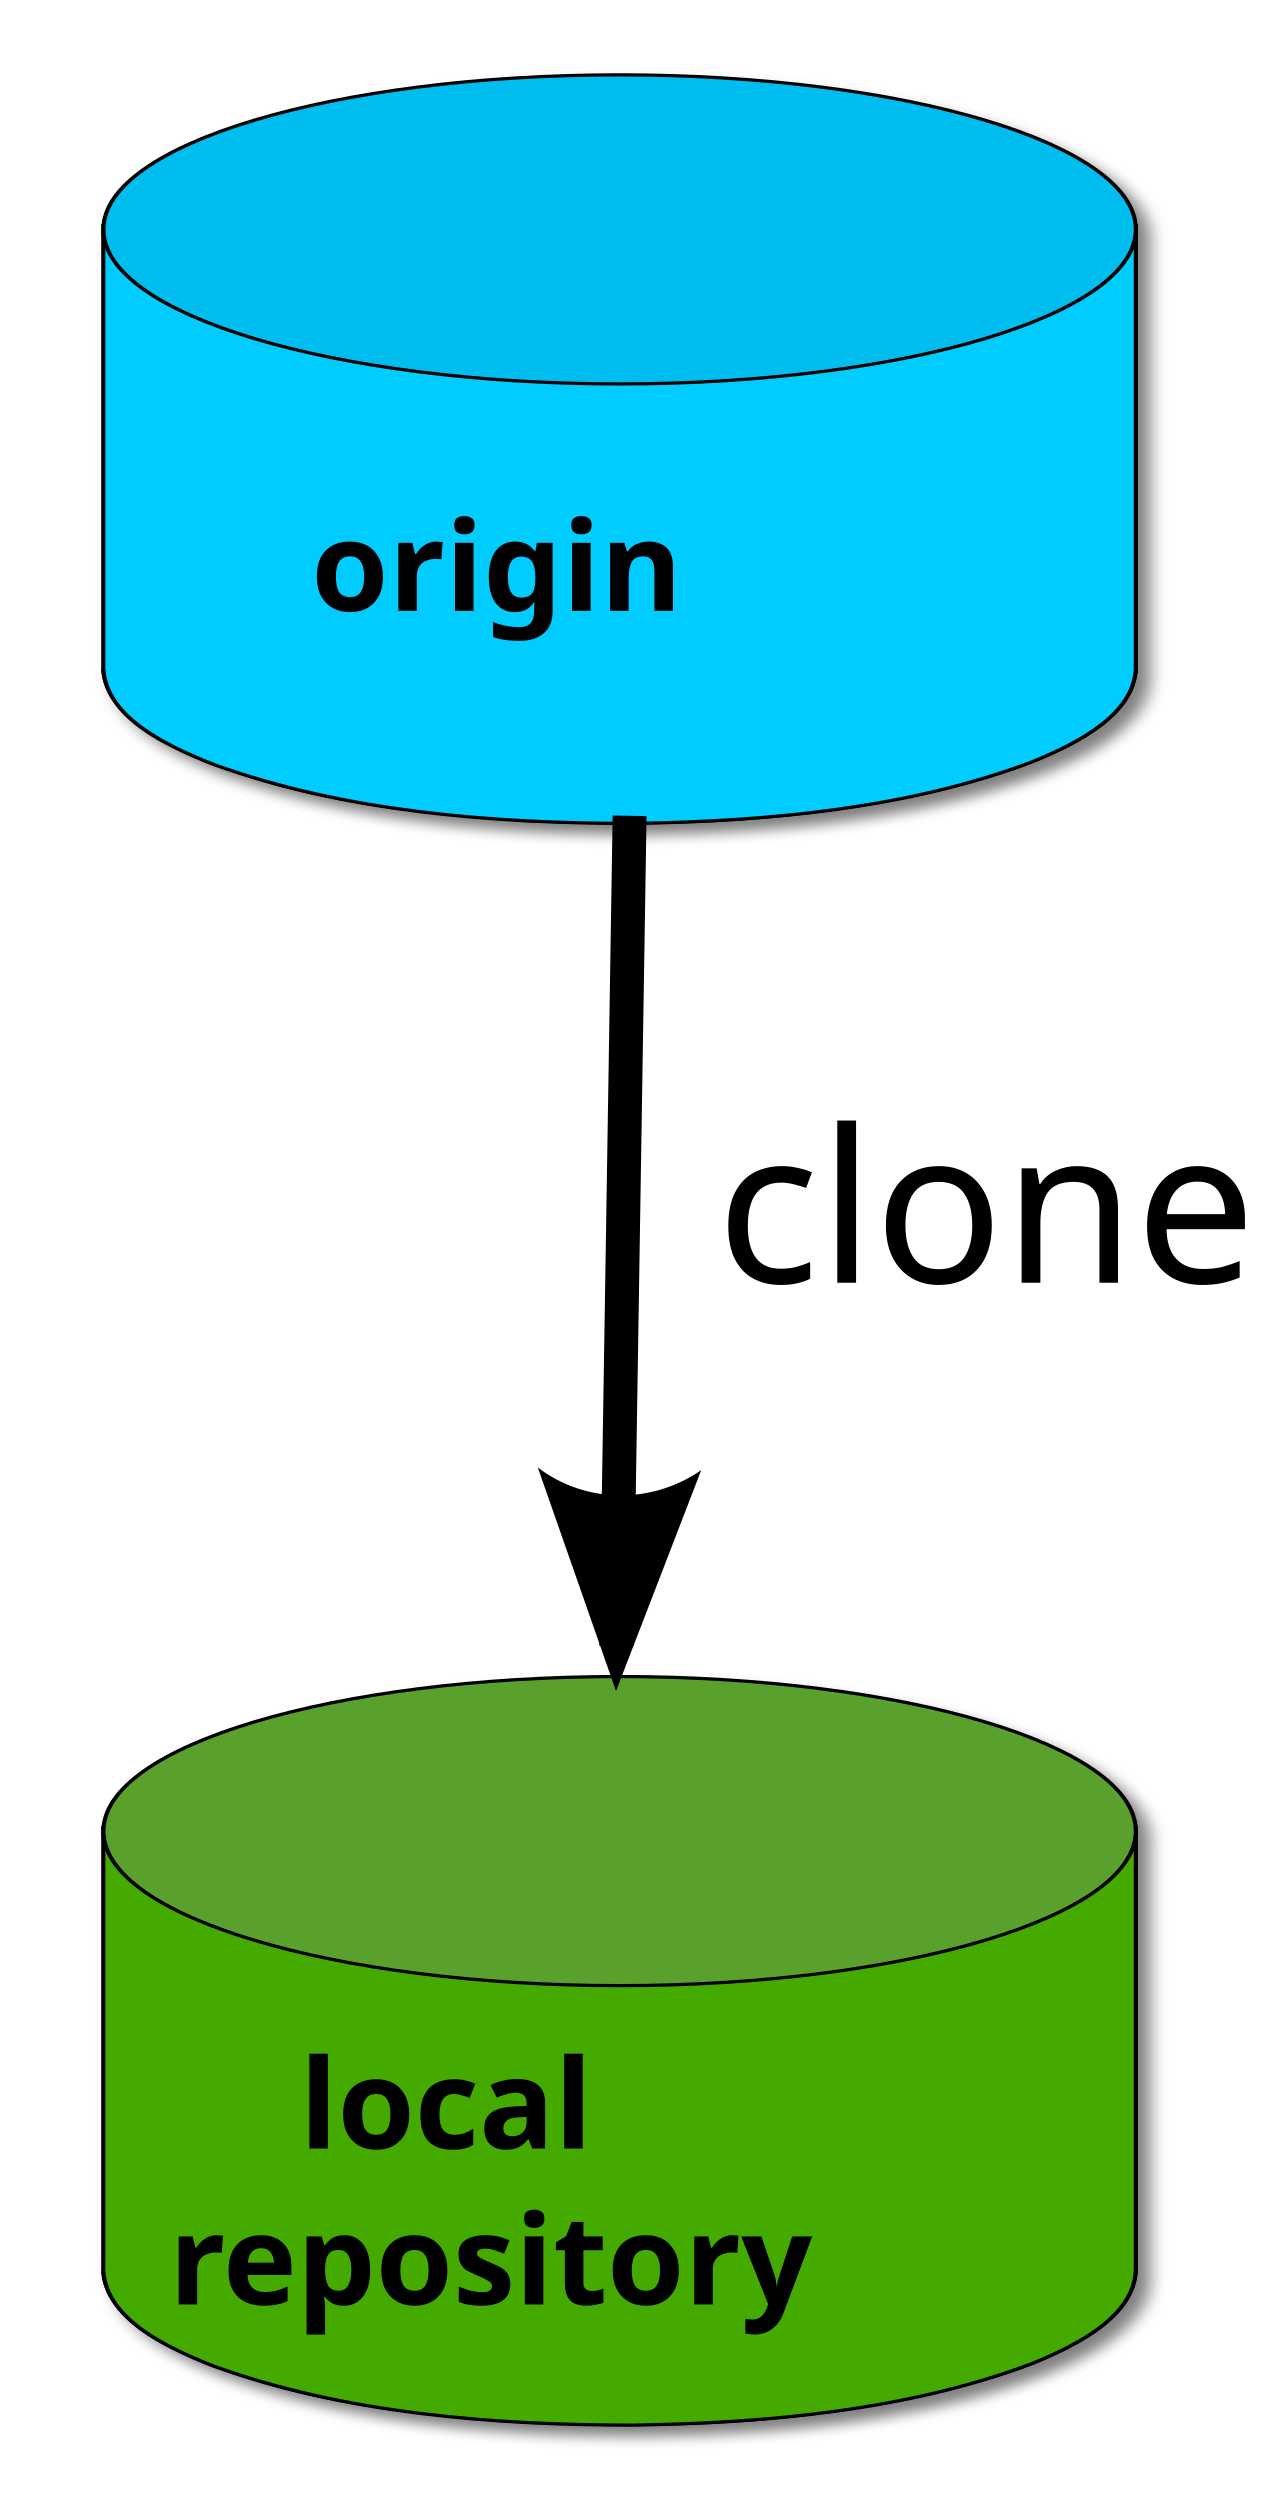
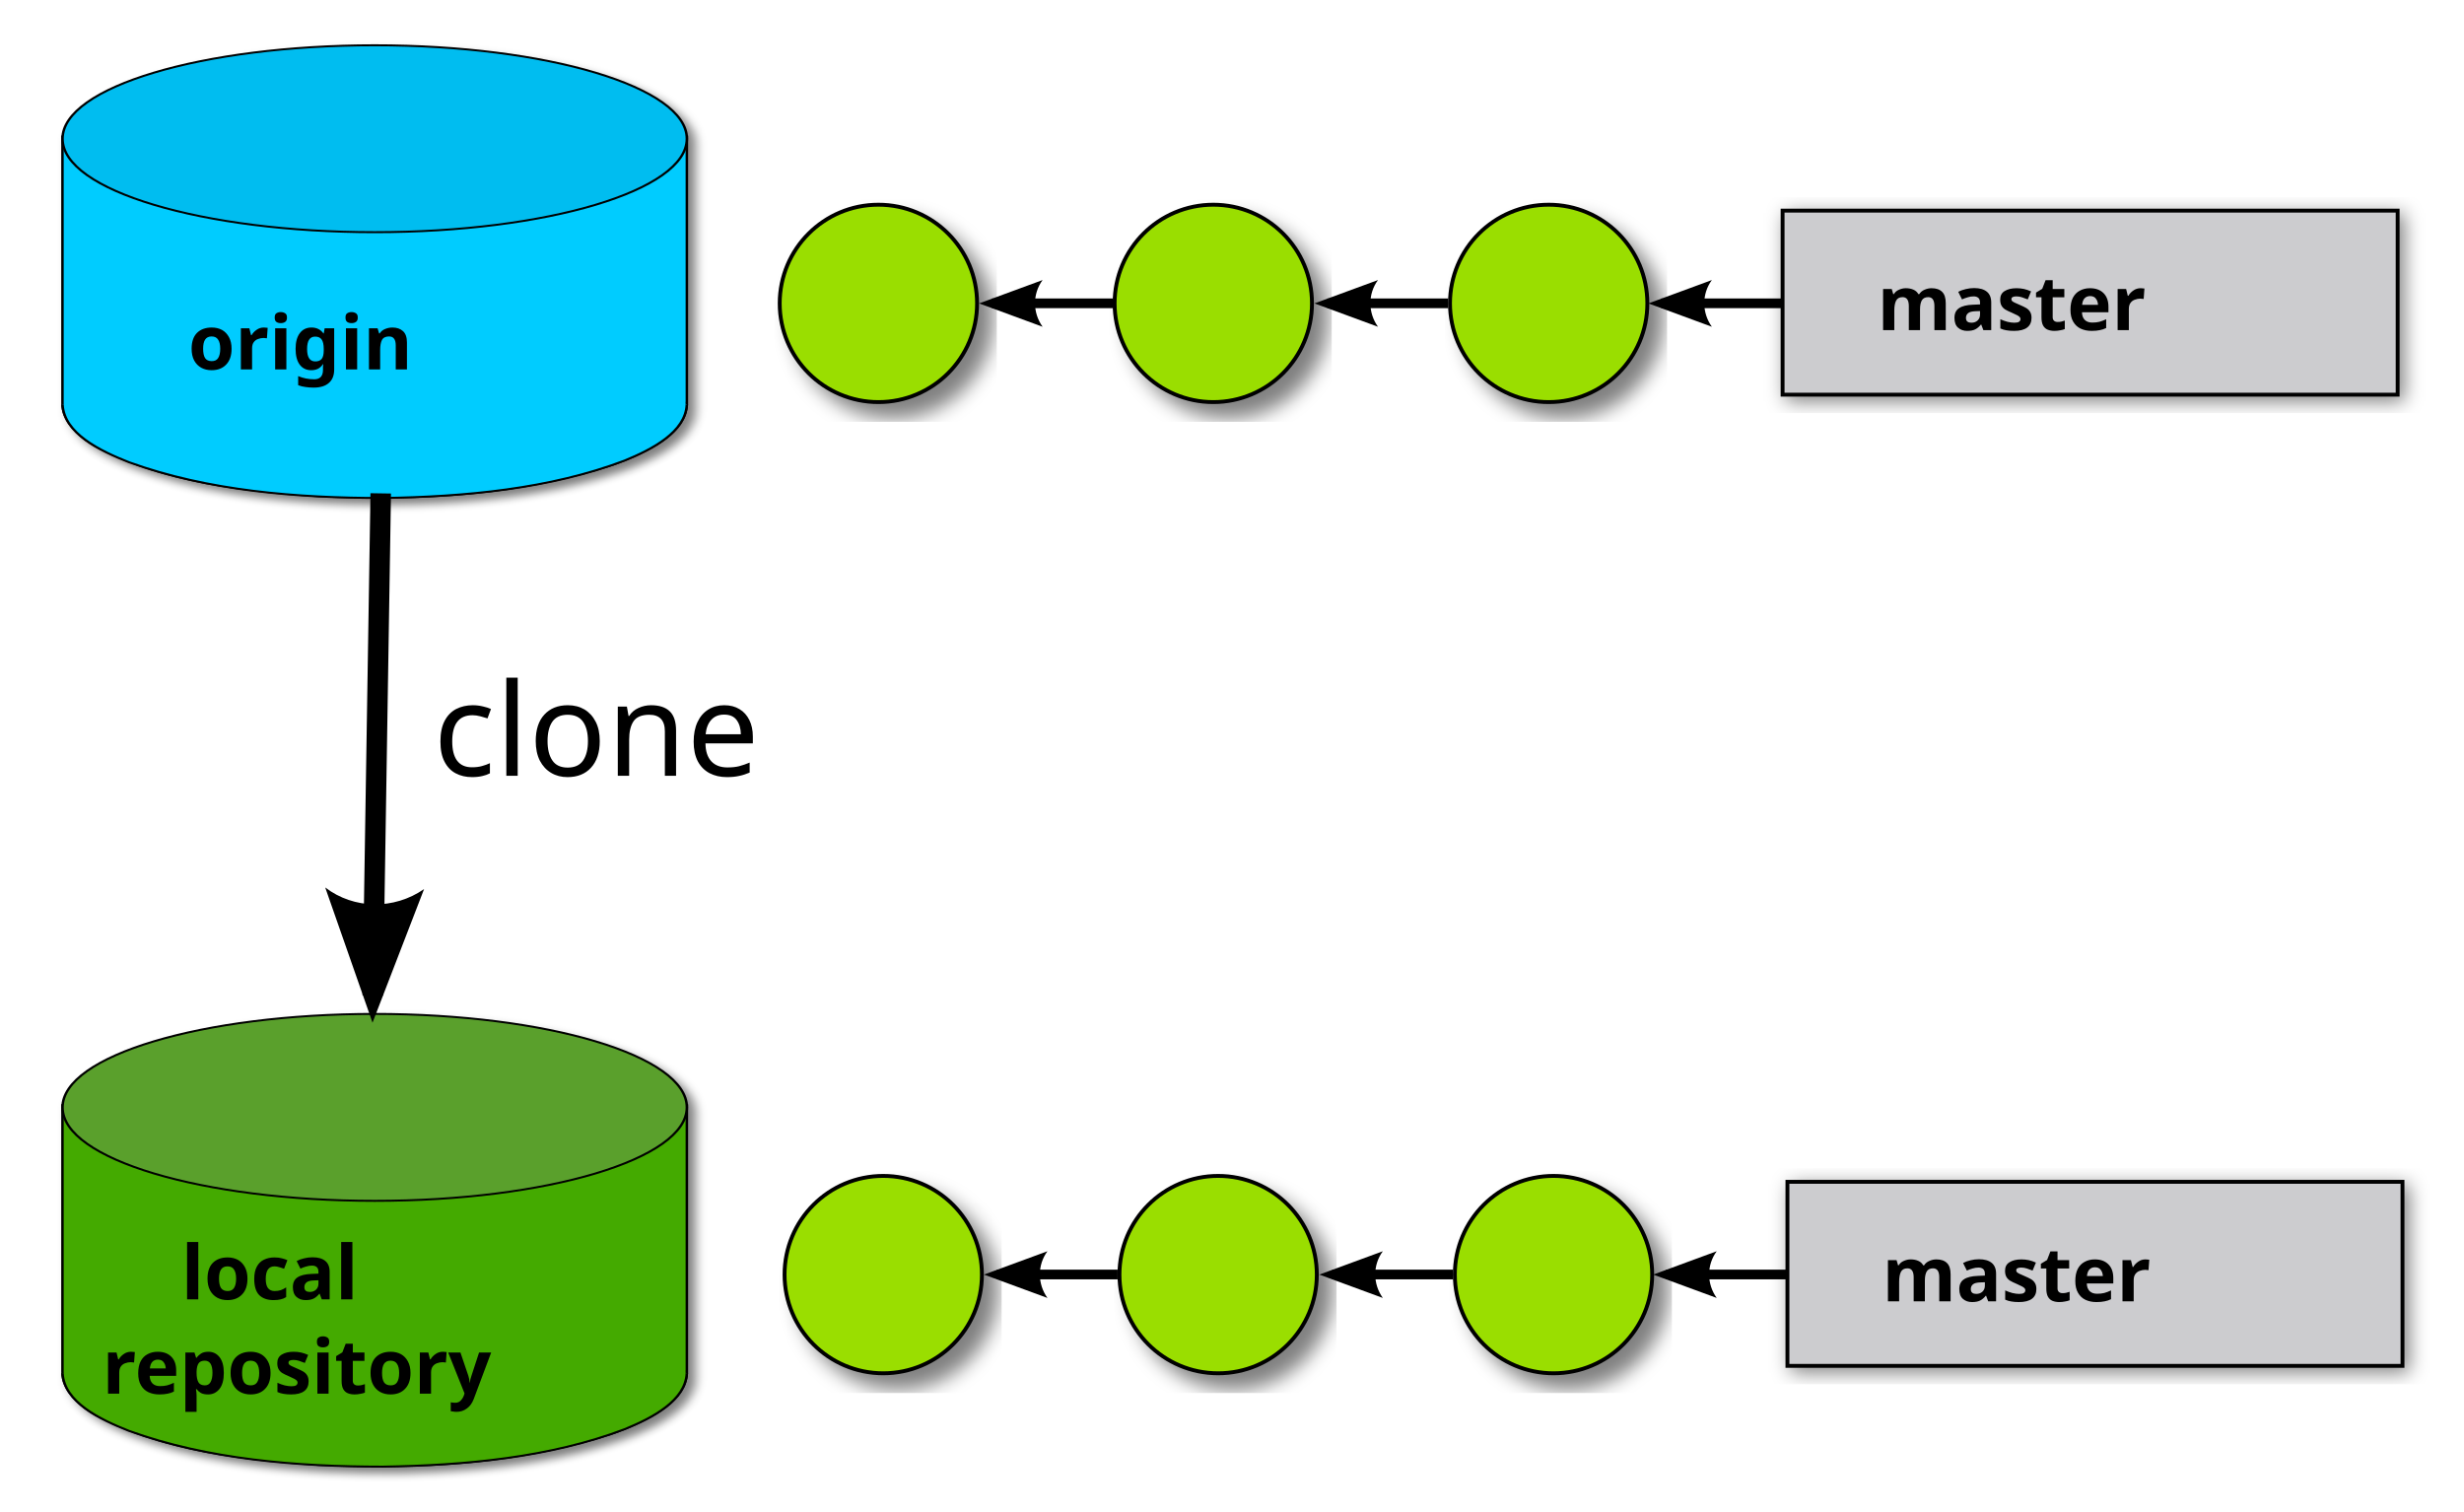
- <svg xmlns="http://www.w3.org/2000/svg" xmlns:ns1="http://www.openswatchbook.org/uri/2009/osb" width="79.887" height="156.085" id="svg2" version="1.1">
+ <svg xmlns="http://www.w3.org/2000/svg" xmlns:ns1="http://www.openswatchbook.org/uri/2009/osb" width="254.39" height="156.085" id="svg2" version="1.1">
  <defs id="defs4">
    <marker style="overflow:visible" id="TriangleOutS" refX="0" refY="0" orient="auto">
      <path transform="scale(0.2)" style="fill-rule:evenodd;stroke:#000000;stroke-width:1pt" d="M 5.77,0 -2.88,5 V -5 Z" id="path4184" />
    </marker>
    <marker style="overflow:visible" id="TriangleOutL" refX="0" refY="0" orient="auto">
      <path transform="scale(0.8)" style="fill-rule:evenodd;stroke:#000000;stroke-width:1pt" d="M 5.77,0 -2.88,5 V -5 Z" id="path4178" />
    </marker>
    <marker style="overflow:visible" id="Arrow1Mend" refX="0" refY="0" orient="auto">
      <path transform="matrix(-0.4,0,0,-0.4,-4,0)" style="fill-rule:evenodd;stroke:#000000;stroke-width:1pt" d="M 0,0 5,-5 -12.5,0 5,5 Z" id="path4045" />
    </marker>
    <marker style="overflow:visible" id="Arrow1Lend" refX="0" refY="0" orient="auto">
      <path transform="matrix(-0.8,0,0,-0.8,-10,0)" style="fill-rule:evenodd;stroke:#000000;stroke-width:1pt" d="M 0,0 5,-5 -12.5,0 5,5 Z" id="path4039" />
    </marker>
    <marker style="overflow:visible" id="Arrow1Lstart" refX="0" refY="0" orient="auto">
      <path transform="matrix(0.8,0,0,0.8,10,0)" style="fill-rule:evenodd;stroke:#000000;stroke-width:1pt" d="M 0,0 5,-5 -12.5,0 5,5 Z" id="path4036" />
    </marker>
    <linearGradient ns1:paint="solid" id="linearGradient4513">
      <stop id="stop4515" offset="0" style="stop-color:#000000;stop-opacity:1;" />
    </linearGradient>
    <marker style="overflow:visible" id="Arrow2Lend" refX="0" refY="0" orient="auto">
      <path transform="matrix(-1.1,0,0,-1.1,-1.1,0)" d="M 8.719,4.034 -2.207,0.016 8.719,-4.002 c -1.745,2.372 -1.735,5.617 -6e-7,8.035 z" style="fill-rule:evenodd;stroke-width:0.625;stroke-linejoin:round" id="path4057" />
    </marker>
    <marker style="overflow:visible" id="Arrow2Lend-7" refX="0" refY="0" orient="auto">
      <path transform="matrix(-1.1,0,0,-1.1,-1.1,0)" d="M 8.719,4.034 -2.207,0.016 8.719,-4.002 c -1.745,2.372 -1.735,5.617 -6e-7,8.035 z" style="fill-rule:evenodd;stroke-width:0.625;stroke-linejoin:round" id="path4057-6" />
    </marker>
    <marker style="overflow:visible" id="TriangleOutS9" refX="0" refY="0" orient="auto">
      <path transform="scale(0.2)" style="fill:#deaa87;fill-rule:evenodd;stroke:#deaa87;stroke-width:1pt" d="M 5.77,0 -2.88,5 V -5 Z" id="path6605" />
    </marker>
    <filter id="filter5995-1" style="color-interpolation-filters:sRGB">
      <feFlood flood-opacity="0.5" flood-color="rgb(0,0,0)" result="flood" id="feFlood5997-1" />
      <feComposite in="flood" in2="SourceGraphic" operator="in" result="composite1" id="feComposite5999-8" />
      <feGaussianBlur stdDeviation="1" result="blur" id="feGaussianBlur6001-6" />
      <feOffset dx="1.5" dy="1.5" result="offset" id="feOffset6003-1" />
      <feComposite in="SourceGraphic" in2="offset" operator="over" result="composite2" id="feComposite6005-3" />
    </filter>
    <filter id="filter5995-1-1" style="color-interpolation-filters:sRGB">
      <feFlood flood-opacity="0.5" flood-color="rgb(0,0,0)" result="flood" id="feFlood5997-1-3" />
      <feComposite in="flood" in2="SourceGraphic" operator="in" result="composite1" id="feComposite5999-8-6" />
      <feGaussianBlur stdDeviation="1" result="blur" id="feGaussianBlur6001-6-0" />
      <feOffset dx="1.5" dy="1.5" result="offset" id="feOffset6003-1-1" />
      <feComposite in="SourceGraphic" in2="offset" operator="over" result="composite2" id="feComposite6005-3-2" />
    </filter>
    <filter id="filter5995" style="color-interpolation-filters:sRGB">
      <feFlood flood-opacity="0.5" flood-color="rgb(0,0,0)" result="flood" id="feFlood5997" />
      <feComposite in="flood" in2="SourceGraphic" operator="in" result="composite1" id="feComposite5999" />
      <feGaussianBlur stdDeviation="1" result="blur" id="feGaussianBlur6001" />
      <feOffset dx="1.5" dy="1.5" result="offset" id="feOffset6003" />
      <feComposite in="SourceGraphic" in2="offset" operator="over" result="composite2" id="feComposite6005" />
    </filter>
    <marker orient="auto" refY="0" refX="0" id="Arrow2Mend" style="overflow:visible">
      <path id="path6502" style="fill-rule:evenodd;stroke-width:0.625;stroke-linejoin:round" d="M 8.719,4.034 -2.207,0.016 8.719,-4.002 c -1.745,2.372 -1.735,5.617 -6e-7,8.035 z" transform="scale(-0.6)" />
    </marker>
+     <marker orient="auto" refY="0" refX="0" id="Arrow2Mend-3" style="overflow:visible">
+       <path id="path6502-6" style="fill-rule:evenodd;stroke-width:0.625;stroke-linejoin:round" d="M 8.719,4.034 -2.207,0.016 8.719,-4.002 c -1.745,2.372 -1.735,5.617 -6e-7,8.035 z" transform="scale(-0.6)" />
+     </marker>
+     <filter id="filter23421-7-9-2" width="1.2" x="-0.1" style="color-interpolation-filters:sRGB">
+       <feFlood flood-opacity="0.5" flood-color="rgb(0,0,0)" result="flood" id="feFlood23423-1-2-81" />
+       <feComposite in="flood" in2="SourceGraphic" operator="in" result="composite1" id="feComposite23425-1-21-2" />
+       <feGaussianBlur stdDeviation="1" result="blur" id="feGaussianBlur23427-9-5-8" />
+       <feOffset dx="0.5" dy="0.5" result="offset" id="feOffset23429-3-63-3" />
+       <feComposite in="SourceGraphic" in2="offset" operator="over" result="composite2" id="feComposite23431-9-8-74" />
+     </filter>
+     <marker orient="auto" refY="0" refX="0" id="marker19508" style="overflow:visible">
+       <path id="path19506" style="fill-rule:evenodd;stroke-width:0.625;stroke-linejoin:round" d="M 8.719,4.034 -2.207,0.016 8.719,-4.002 c -1.745,2.372 -1.735,5.617 -6e-7,8.035 z" transform="scale(-0.6)" />
+     </marker>
+     <filter id="filter5995-5-2-5-9" style="color-interpolation-filters:sRGB">
+       <feFlood flood-opacity="0.5" flood-color="rgb(0,0,0)" result="flood" id="feFlood5997-8-4-4-2" />
+       <feComposite in="flood" in2="SourceGraphic" operator="in" result="composite1" id="feComposite5999-9-0-6-9" />
+       <feGaussianBlur stdDeviation="1" result="blur" id="feGaussianBlur6001-2-1-1-8" />
+       <feOffset dx="1.5" dy="1.5" result="offset" id="feOffset6003-8-4-0-7" />
+       <feComposite in="SourceGraphic" in2="offset" operator="over" result="composite2" id="feComposite6005-6-2-5-7" />
+     </filter>
+     <marker orient="auto" refY="0" refX="0" id="marker19518" style="overflow:visible">
+       <path id="path19516" style="fill-rule:evenodd;stroke-width:0.625;stroke-linejoin:round" d="M 8.719,4.034 -2.207,0.016 8.719,-4.002 c -1.745,2.372 -1.735,5.617 -6e-7,8.035 z" transform="scale(-0.6)" />
+     </marker>
+     <filter id="filter19530" style="color-interpolation-filters:sRGB">
+       <feFlood flood-opacity="0.5" flood-color="rgb(0,0,0)" result="flood" id="feFlood19520" />
+       <feComposite in="flood" in2="SourceGraphic" operator="in" result="composite1" id="feComposite19522" />
+       <feGaussianBlur stdDeviation="1" result="blur" id="feGaussianBlur19524" />
+       <feOffset dx="1.5" dy="1.5" result="offset" id="feOffset19526" />
+       <feComposite in="SourceGraphic" in2="offset" operator="over" result="composite2" id="feComposite19528" />
+     </filter>
+     <marker orient="auto" refY="0" refX="0" id="marker19534" style="overflow:visible">
+       <path id="path19532" style="fill-rule:evenodd;stroke-width:0.625;stroke-linejoin:round" d="M 8.719,4.034 -2.207,0.016 8.719,-4.002 c -1.745,2.372 -1.735,5.617 -6e-7,8.035 z" transform="scale(-0.6)" />
+     </marker>
+     <filter id="filter5995-5-2-5" style="color-interpolation-filters:sRGB">
+       <feFlood flood-opacity="0.5" flood-color="rgb(0,0,0)" result="flood" id="feFlood5997-8-4-4" />
+       <feComposite in="flood" in2="SourceGraphic" operator="in" result="composite1" id="feComposite5999-9-0-6" />
+       <feGaussianBlur stdDeviation="1" result="blur" id="feGaussianBlur6001-2-1-1" />
+       <feOffset dx="1.5" dy="1.5" result="offset" id="feOffset6003-8-4-0" />
+       <feComposite in="SourceGraphic" in2="offset" operator="over" result="composite2" id="feComposite6005-6-2-5" />
+     </filter>
+     <filter id="filter23421-1" width="1.2" x="-0.1" style="color-interpolation-filters:sRGB">
+       <feFlood flood-opacity="0.5" flood-color="rgb(0,0,0)" result="flood" id="feFlood23423-11" />
+       <feComposite in="flood" in2="SourceGraphic" operator="in" result="composite1" id="feComposite23425-16" />
+       <feGaussianBlur stdDeviation="1" result="blur" id="feGaussianBlur23427-98" />
+       <feOffset dx="0.5" dy="0.5" result="offset" id="feOffset23429-32" />
+       <feComposite in="SourceGraphic" in2="offset" operator="over" result="composite2" id="feComposite23431-4" />
+     </filter>
+     <filter id="filter23421-4" width="1.2" x="-0.1" style="color-interpolation-filters:sRGB">
+       <feFlood flood-opacity="0.5" flood-color="rgb(0,0,0)" result="flood" id="feFlood23423-9" />
+       <feComposite in="flood" in2="SourceGraphic" operator="in" result="composite1" id="feComposite23425-3" />
+       <feGaussianBlur stdDeviation="1" result="blur" id="feGaussianBlur23427-2" />
+       <feOffset dx="0.5" dy="0.5" result="offset" id="feOffset23429-5" />
+       <feComposite in="SourceGraphic" in2="offset" operator="over" result="composite2" id="feComposite23431-3" />
+     </filter>
+     <marker orient="auto" refY="0" refX="0" id="marker19556" style="overflow:visible">
+       <path id="path19554" style="fill-rule:evenodd;stroke-width:0.625;stroke-linejoin:round" d="M 8.719,4.034 -2.207,0.016 8.719,-4.002 c -1.745,2.372 -1.735,5.617 -6e-7,8.035 z" transform="scale(-0.6)" />
+     </marker>
+     <marker orient="auto" refY="0" refX="0" id="Arrow2Mend-3-5" style="overflow:visible">
+       <path id="path6502-6-3" style="fill-rule:evenodd;stroke-width:0.625;stroke-linejoin:round" d="M 8.719,4.034 -2.207,0.016 8.719,-4.002 c -1.745,2.372 -1.735,5.617 -6e-7,8.035 z" transform="scale(-0.6)" />
+     </marker>
+     <filter id="filter23421-7-9-2-5" width="1.2" x="-0.1" style="color-interpolation-filters:sRGB">
+       <feFlood flood-opacity="0.5" flood-color="rgb(0,0,0)" result="flood" id="feFlood23423-1-2-81-6" />
+       <feComposite in="flood" in2="SourceGraphic" operator="in" result="composite1" id="feComposite23425-1-21-2-2" />
+       <feGaussianBlur stdDeviation="1" result="blur" id="feGaussianBlur23427-9-5-8-9" />
+       <feOffset dx="0.5" dy="0.5" result="offset" id="feOffset23429-3-63-3-1" />
+       <feComposite in="SourceGraphic" in2="offset" operator="over" result="composite2" id="feComposite23431-9-8-74-2" />
+     </filter>
+     <marker orient="auto" refY="0" refX="0" id="marker20027" style="overflow:visible">
+       <path id="path20025" style="fill-rule:evenodd;stroke-width:0.625;stroke-linejoin:round" d="M 8.719,4.034 -2.207,0.016 8.719,-4.002 c -1.745,2.372 -1.735,5.617 -6e-7,8.035 z" transform="scale(-0.6)" />
+     </marker>
+     <filter id="filter5995-5-2-5-9-7" style="color-interpolation-filters:sRGB">
+       <feFlood flood-opacity="0.5" flood-color="rgb(0,0,0)" result="flood" id="feFlood5997-8-4-4-2-0" />
+       <feComposite in="flood" in2="SourceGraphic" operator="in" result="composite1" id="feComposite5999-9-0-6-9-9" />
+       <feGaussianBlur stdDeviation="1" result="blur" id="feGaussianBlur6001-2-1-1-8-3" />
+       <feOffset dx="1.5" dy="1.5" result="offset" id="feOffset6003-8-4-0-7-6" />
+       <feComposite in="SourceGraphic" in2="offset" operator="over" result="composite2" id="feComposite6005-6-2-5-7-0" />
+     </filter>
+     <marker orient="auto" refY="0" refX="0" id="marker20037" style="overflow:visible">
+       <path id="path20035" style="fill-rule:evenodd;stroke-width:0.625;stroke-linejoin:round" d="M 8.719,4.034 -2.207,0.016 8.719,-4.002 c -1.745,2.372 -1.735,5.617 -6e-7,8.035 z" transform="scale(-0.6)" />
+     </marker>
+     <filter id="filter20049" style="color-interpolation-filters:sRGB">
+       <feFlood flood-opacity="0.5" flood-color="rgb(0,0,0)" result="flood" id="feFlood20039" />
+       <feComposite in="flood" in2="SourceGraphic" operator="in" result="composite1" id="feComposite20041" />
+       <feGaussianBlur stdDeviation="1" result="blur" id="feGaussianBlur20043" />
+       <feOffset dx="1.5" dy="1.5" result="offset" id="feOffset20045" />
+       <feComposite in="SourceGraphic" in2="offset" operator="over" result="composite2" id="feComposite20047" />
+     </filter>
+     <marker orient="auto" refY="0" refX="0" id="marker20053" style="overflow:visible">
+       <path id="path20051" style="fill-rule:evenodd;stroke-width:0.625;stroke-linejoin:round" d="M 8.719,4.034 -2.207,0.016 8.719,-4.002 c -1.745,2.372 -1.735,5.617 -6e-7,8.035 z" transform="scale(-0.6)" />
+     </marker>
+     <filter id="filter5995-5-2-5-6" style="color-interpolation-filters:sRGB">
+       <feFlood flood-opacity="0.5" flood-color="rgb(0,0,0)" result="flood" id="feFlood5997-8-4-4-26" />
+       <feComposite in="flood" in2="SourceGraphic" operator="in" result="composite1" id="feComposite5999-9-0-6-1" />
+       <feGaussianBlur stdDeviation="1" result="blur" id="feGaussianBlur6001-2-1-1-87" />
+       <feOffset dx="1.5" dy="1.5" result="offset" id="feOffset6003-8-4-0-9" />
+       <feComposite in="SourceGraphic" in2="offset" operator="over" result="composite2" id="feComposite6005-6-2-5-2" />
+     </filter>
+     <filter id="filter23421-4-0" width="1.2" x="-0.1" style="color-interpolation-filters:sRGB">
+       <feFlood flood-opacity="0.5" flood-color="rgb(0,0,0)" result="flood" id="feFlood23423-9-2" />
+       <feComposite in="flood" in2="SourceGraphic" operator="in" result="composite1" id="feComposite23425-3-3" />
+       <feGaussianBlur stdDeviation="1" result="blur" id="feGaussianBlur23427-2-7" />
+       <feOffset dx="0.5" dy="0.5" result="offset" id="feOffset23429-5-5" />
+       <feComposite in="SourceGraphic" in2="offset" operator="over" result="composite2" id="feComposite23431-3-9" />
+     </filter>
  </defs>
  <g transform="translate(-65.04452,-891.4493)" id="layer1">
    <g transform="matrix(0.5191779,0,0,0.4059778,-304.5597,657.9378)" id="g5540" style="fill:#00ccff;filter:url(#filter5995-1)">
      <g id="g3293-5" transform="matrix(0.4966146,0,0,0.4966146,498.7329,555.2995)" style="fill:#00ccff;stroke:#000000;stroke-width:1;stroke-miterlimit:4;stroke-dasharray:none;stroke-opacity:1">
        <path style="color:#000000;display:inline;overflow:visible;visibility:visible;fill:#00ccff;fill-opacity:1;fill-rule:nonzero;stroke:#000000;stroke-width:1;stroke-miterlimit:4;stroke-dasharray:none;stroke-opacity:1;marker:none;enable-background:accumulate" d="m 695.969,87.406 v 136.375 c -0.219,9.524 7.216,18.513 15.125,23.562 25.962,16.82 57.495,21.775 87.781,24.281 39.978,2.256 81.456,-0.584 118.594,-16.656 12.444,-6.019 27.748,-14.959 28.531,-30.438 0.002,-0.248 -0.022,-0.504 -0.031,-0.75 H 946 v -136.375 z" transform="translate(-241.7143,22.55341)" id="path3289-9" />
        <path d="m 704.286,111.076 c 0,26.431 -55.964,47.857 -125,47.857 -69.036,0 -125,-21.426 -125,-47.857 0,-26.431 55.964,-47.857 125,-47.857 69.036,0 125,21.426 125,47.857 z" style="color:#000000;display:inline;overflow:visible;visibility:visible;fill:#00bdf0;fill-opacity:1;fill-rule:nonzero;stroke:#000000;stroke-width:1;stroke-miterlimit:4;stroke-dasharray:none;stroke-opacity:1;marker:none;enable-background:accumulate" id="path3075-5" />
      </g>
      <path id="path4537-7" d="m 724.333,678.059 c 0.308,7.298 7.387,11.728 13.24,14.673 15.7,7.249 33.325,9.075 50.439,9.086 16.381,-0.332 33.239,-2.309 48.142,-9.539 5.538,-2.907 12.086,-7.293 12.332,-14.22" style="color:#000000;display:inline;overflow:visible;visibility:visible;fill:#00ccff;stroke:#000000;stroke-width:0.497;stroke-miterlimit:4;stroke-dasharray:none;stroke-opacity:1;marker:none;enable-background:accumulate" />
    </g>
    <g transform="matrix(0.5191779,0,0,0.4059778,-190.9188,757.864)" id="g5532" style="fill:#44aa00;fill-opacity:1;filter:url(#filter5995-1)">
      <g id="g3293" transform="matrix(0.4966146,0,0,0.4966146,279.8466,555.4813)" style="fill:#44aa00;fill-opacity:1;stroke:#000000;stroke-width:1;stroke-miterlimit:4;stroke-dasharray:none;stroke-opacity:1">
        <path style="color:#000000;display:inline;overflow:visible;visibility:visible;fill:#44aa00;fill-opacity:1;fill-rule:nonzero;stroke:#000000;stroke-width:1;stroke-miterlimit:4;stroke-dasharray:none;stroke-opacity:1;marker:none;enable-background:accumulate" d="m 695.969,87.406 v 136.375 c -0.219,9.524 7.216,18.513 15.125,23.562 25.962,16.82 57.495,21.775 87.781,24.281 39.978,2.256 81.456,-0.584 118.594,-16.656 12.444,-6.019 27.748,-14.959 28.531,-30.438 0.002,-0.248 -0.022,-0.504 -0.031,-0.75 H 946 v -136.375 z" transform="translate(-241.7143,22.55341)" id="path3289" />
        <path d="m 704.286,111.076 c 0,26.431 -55.964,47.857 -125,47.857 -69.036,0 -125,-21.426 -125,-47.857 0,-26.431 55.964,-47.857 125,-47.857 69.036,0 125,21.426 125,47.857 z" style="color:#000000;display:inline;overflow:visible;visibility:visible;fill:#5aa02c;fill-opacity:1;fill-rule:nonzero;stroke:#000000;stroke-width:1;stroke-miterlimit:4;stroke-dasharray:none;stroke-opacity:1;marker:none;enable-background:accumulate" id="path3075" />
      </g>
      <path id="path4537" d="m 505.447,678.241 c 0.308,7.298 7.387,11.728 13.24,14.673 15.7,7.249 33.325,9.075 50.439,9.086 16.381,-0.332 33.239,-2.309 48.142,-9.539 5.538,-2.907 12.086,-7.293 12.332,-14.22" style="color:#000000;display:inline;overflow:visible;visibility:visible;fill:#44aa00;fill-opacity:1;stroke:#000000;stroke-width:0.497;stroke-miterlimit:4;stroke-dasharray:none;stroke-opacity:1;marker:none;enable-background:accumulate" />
    </g>
    <g transform="translate(19.50745,37.47321)" id="text4539" style="font-style:normal;font-weight:normal;font-size:40px;line-height:125%;font-family:Sans;letter-spacing:0px;word-spacing:0px;fill:#000000;fill-opacity:1;stroke:none" />
    <text id="text5934" y="1025.589" x="103.47" style="font-style:normal;font-weight:normal;line-height:0%;font-family:sans-serif;text-align:center;letter-spacing:0px;word-spacing:0px;text-anchor:middle;fill:#000000;fill-opacity:1;stroke:none" xml:space="preserve">
-       <tspan style="font-weight:bold;font-size:7.791px;line-height:1.25;font-family:sans-serif;text-align:center;text-anchor:middle" y="1025.589" x="104.824" id="tspan5936">local </tspan>
+       <tspan style="font-weight:bold;font-size:7.791px;line-height:1.25;font-family:sans-serif;text-align:center;text-anchor:middle" y="1025.589" x="104.826" id="tspan5936">local </tspan>
      <tspan id="tspan5938" style="font-weight:bold;font-size:7.791px;line-height:1.25;font-family:sans-serif;text-align:center;text-anchor:middle" y="1035.328" x="103.47">repository</tspan>
    </text>
    <text xml:space="preserve" style="font-style:normal;font-weight:normal;line-height:0%;font-family:sans-serif;text-align:center;letter-spacing:0px;word-spacing:0px;text-anchor:middle;fill:#000000;fill-opacity:1;stroke:none" x="103.866" y="929.589" id="text5940">
      <tspan x="103.866" y="929.589" style="font-weight:bold;font-size:7.791px;line-height:1.25;font-family:sans-serif;text-align:center;text-anchor:middle" id="tspan5944">origin</tspan>
    </text>
    <path id="path12169-6" d="m 104.352,942.383 -0.177,11.132 -0.647,40.711" style="fill:none;stroke:#000000;stroke-width:2.117px;stroke-linecap:butt;stroke-linejoin:miter;stroke-opacity:1;marker-start:none;marker-end:url(#Arrow2Mend)" />
    <text xml:space="preserve" style="font-style:normal;font-weight:normal;font-size:40px;line-height:1.25;font-family:sans-serif;letter-spacing:0px;word-spacing:0px;fill:#000000;fill-opacity:1;stroke:none" x="109.782" y="971.534" id="text2025">
      <tspan id="tspan2023" x="109.782" y="971.534" style="font-style:normal;font-variant:normal;font-weight:normal;font-stretch:normal;font-size:13.333px;font-family:sans-serif;-inkscape-font-specification:'sans-serif, Normal';font-variant-ligatures:normal;font-variant-caps:normal;font-variant-numeric:normal;font-feature-settings:normal;text-align:start;writing-mode:lr-tb;text-anchor:start">clone</tspan>
    </text>
+     <rect ry="0" rx="0" y="913.194" x="249.084" height="19" width="63.5" id="rect5392" style="color:#000000;display:inline;overflow:visible;visibility:visible;fill:#cccccf;fill-opacity:1;fill-rule:nonzero;stroke:#000000;stroke-width:0.4;stroke-linecap:butt;stroke-linejoin:miter;stroke-miterlimit:4;stroke-dasharray:none;stroke-dashoffset:0;stroke-opacity:1;marker:none;filter:url(#filter23421-4);enable-background:accumulate" />
+     <text id="text5388-9" y="925.53" x="280.526" style="font-style:normal;font-variant:normal;font-weight:normal;font-stretch:normal;line-height:0%;font-family:STIX;-inkscape-font-specification:STIX;text-align:center;letter-spacing:0px;word-spacing:0px;text-anchor:middle;fill:#000000;fill-opacity:1;stroke:none" xml:space="preserve">
+       <tspan style="font-style:normal;font-variant:normal;font-weight:bold;font-stretch:normal;font-size:7.791px;line-height:1.25;font-family:sans-serif;-inkscape-font-specification:'Sans Bold';text-align:center;text-anchor:middle;fill:#000000" y="925.53" x="280.526" id="tspan5390-1">master</tspan>
+     </text>
+     <circle style="color:#000000;display:inline;overflow:visible;visibility:visible;opacity:1;fill:#9ade00;fill-opacity:1;fill-rule:nonzero;stroke:#000000;stroke-width:0.4;stroke-linecap:butt;stroke-linejoin:miter;stroke-miterlimit:4;stroke-dasharray:none;stroke-dashoffset:0;stroke-opacity:1;marker:none;filter:url(#filter5995-5-2-5);enable-background:accumulate" id="path11892" cx="155.732" cy="922.771" r="10.188" />
+     <path style="fill:none;stroke:#000000;stroke-width:1px;stroke-linecap:butt;stroke-linejoin:miter;stroke-opacity:1;marker-start:none;marker-end:url(#Arrow2Mend-3)" d="M 214.555,922.762 H 202.079" id="path7901" />
+     <circle style="color:#000000;display:inline;overflow:visible;visibility:visible;opacity:1;fill:#9ade00;fill-opacity:1;fill-rule:nonzero;stroke:#000000;stroke-width:0.4;stroke-linecap:butt;stroke-linejoin:miter;stroke-miterlimit:4;stroke-dasharray:none;stroke-dashoffset:0;stroke-opacity:1;marker:none;filter:url(#filter5995-5-2-5-9);enable-background:accumulate" id="path11892-6" cx="224.933" cy="922.771" r="10.188" />
+     <path id="path5163" d="M 179.93,922.762 H 167.454" style="fill:none;stroke:#000000;stroke-width:1px;stroke-linecap:butt;stroke-linejoin:miter;stroke-opacity:1;marker-start:none;marker-end:url(#Arrow2Mend-3)" />
+     <circle id="path5165" style="color:#000000;display:inline;overflow:visible;visibility:visible;opacity:1;fill:#9ade00;fill-opacity:1;fill-rule:nonzero;stroke:#000000;stroke-width:0.4;stroke-linecap:butt;stroke-linejoin:miter;stroke-miterlimit:4;stroke-dasharray:none;stroke-dashoffset:0;stroke-opacity:1;marker:none;filter:url(#filter5995-5-2-5-9);enable-background:accumulate" cx="190.308" cy="922.771" r="10.188" />
+     <path id="path6547" d="M 249.026,922.762 H 236.551" style="fill:none;stroke:#000000;stroke-width:1px;stroke-linecap:butt;stroke-linejoin:miter;stroke-opacity:1;marker-start:none;marker-end:url(#Arrow2Mend-3)" />
+     <rect ry="0" rx="0" y="1013.456" x="249.584" height="19" width="63.5" id="rect5392-2" style="color:#000000;display:inline;overflow:visible;visibility:visible;fill:#cccccf;fill-opacity:1;fill-rule:nonzero;stroke:#000000;stroke-width:0.4;stroke-linecap:butt;stroke-linejoin:miter;stroke-miterlimit:4;stroke-dasharray:none;stroke-dashoffset:0;stroke-opacity:1;marker:none;filter:url(#filter23421-4-0);enable-background:accumulate" />
+     <text id="text5388-9-2" y="1025.793" x="281.026" style="font-style:normal;font-variant:normal;font-weight:normal;font-stretch:normal;line-height:0%;font-family:STIX;-inkscape-font-specification:STIX;text-align:center;letter-spacing:0px;word-spacing:0px;text-anchor:middle;fill:#000000;fill-opacity:1;stroke:none" xml:space="preserve">
+       <tspan style="font-style:normal;font-variant:normal;font-weight:bold;font-stretch:normal;font-size:7.791px;line-height:1.25;font-family:sans-serif;-inkscape-font-specification:'Sans Bold';text-align:center;text-anchor:middle;fill:#000000" y="1025.793" x="281.026" id="tspan5390-1-8">master</tspan>
+     </text>
+     <circle style="color:#000000;display:inline;overflow:visible;visibility:visible;opacity:1;fill:#9ade00;fill-opacity:1;fill-rule:nonzero;stroke:#000000;stroke-width:0.4;stroke-linecap:butt;stroke-linejoin:miter;stroke-miterlimit:4;stroke-dasharray:none;stroke-dashoffset:0;stroke-opacity:1;marker:none;filter:url(#filter5995-5-2-5-6);enable-background:accumulate" id="path11892-9" cx="156.232" cy="1023.034" r="10.188" />
+     <path style="fill:none;stroke:#000000;stroke-width:1px;stroke-linecap:butt;stroke-linejoin:miter;stroke-opacity:1;marker-start:none;marker-end:url(#Arrow2Mend-3-5)" d="M 215.055,1023.024 H 202.579" id="path7901-7" />
+     <circle style="color:#000000;display:inline;overflow:visible;visibility:visible;opacity:1;fill:#9ade00;fill-opacity:1;fill-rule:nonzero;stroke:#000000;stroke-width:0.4;stroke-linecap:butt;stroke-linejoin:miter;stroke-miterlimit:4;stroke-dasharray:none;stroke-dashoffset:0;stroke-opacity:1;marker:none;filter:url(#filter5995-5-2-5-9-7);enable-background:accumulate" id="path11892-6-3" cx="225.433" cy="1023.034" r="10.188" />
+     <path id="path5163-6" d="M 180.43,1023.024 H 167.954" style="fill:none;stroke:#000000;stroke-width:1px;stroke-linecap:butt;stroke-linejoin:miter;stroke-opacity:1;marker-start:none;marker-end:url(#Arrow2Mend-3-5)" />
+     <circle id="path5165-1" style="color:#000000;display:inline;overflow:visible;visibility:visible;opacity:1;fill:#9ade00;fill-opacity:1;fill-rule:nonzero;stroke:#000000;stroke-width:0.4;stroke-linecap:butt;stroke-linejoin:miter;stroke-miterlimit:4;stroke-dasharray:none;stroke-dashoffset:0;stroke-opacity:1;marker:none;filter:url(#filter5995-5-2-5-9-7);enable-background:accumulate" cx="190.808" cy="1023.034" r="10.188" />
+     <path id="path6547-2" d="M 249.526,1023.024 H 237.051" style="fill:none;stroke:#000000;stroke-width:1px;stroke-linecap:butt;stroke-linejoin:miter;stroke-opacity:1;marker-start:none;marker-end:url(#Arrow2Mend-3-5)" />
  </g>
</svg>
